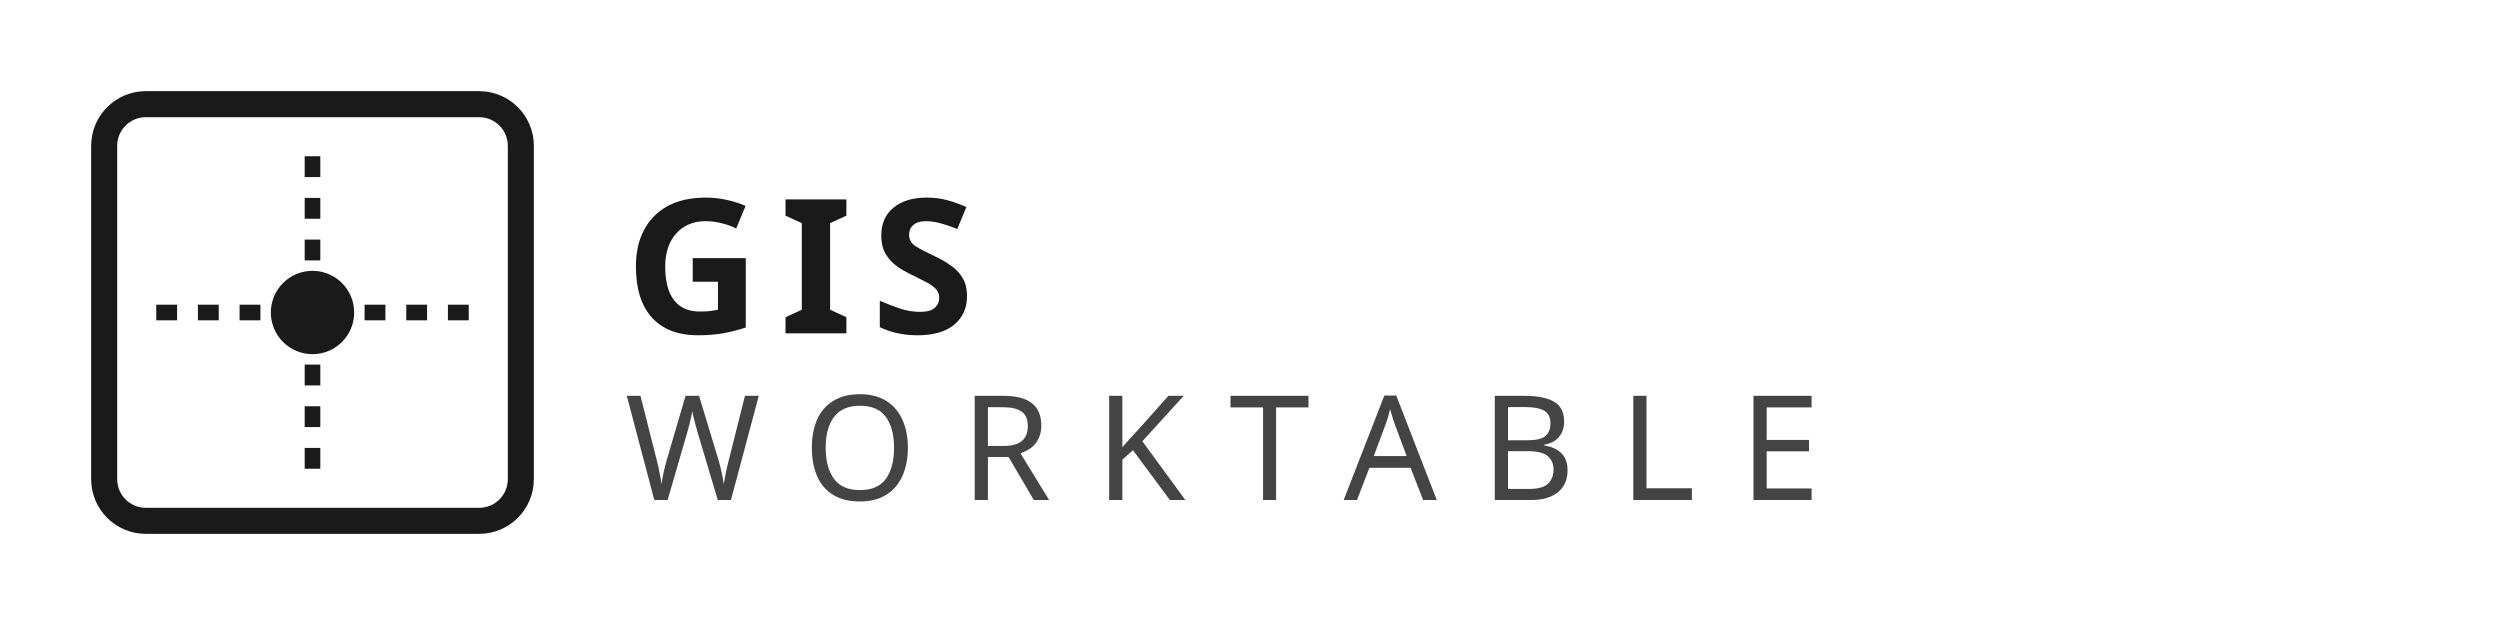
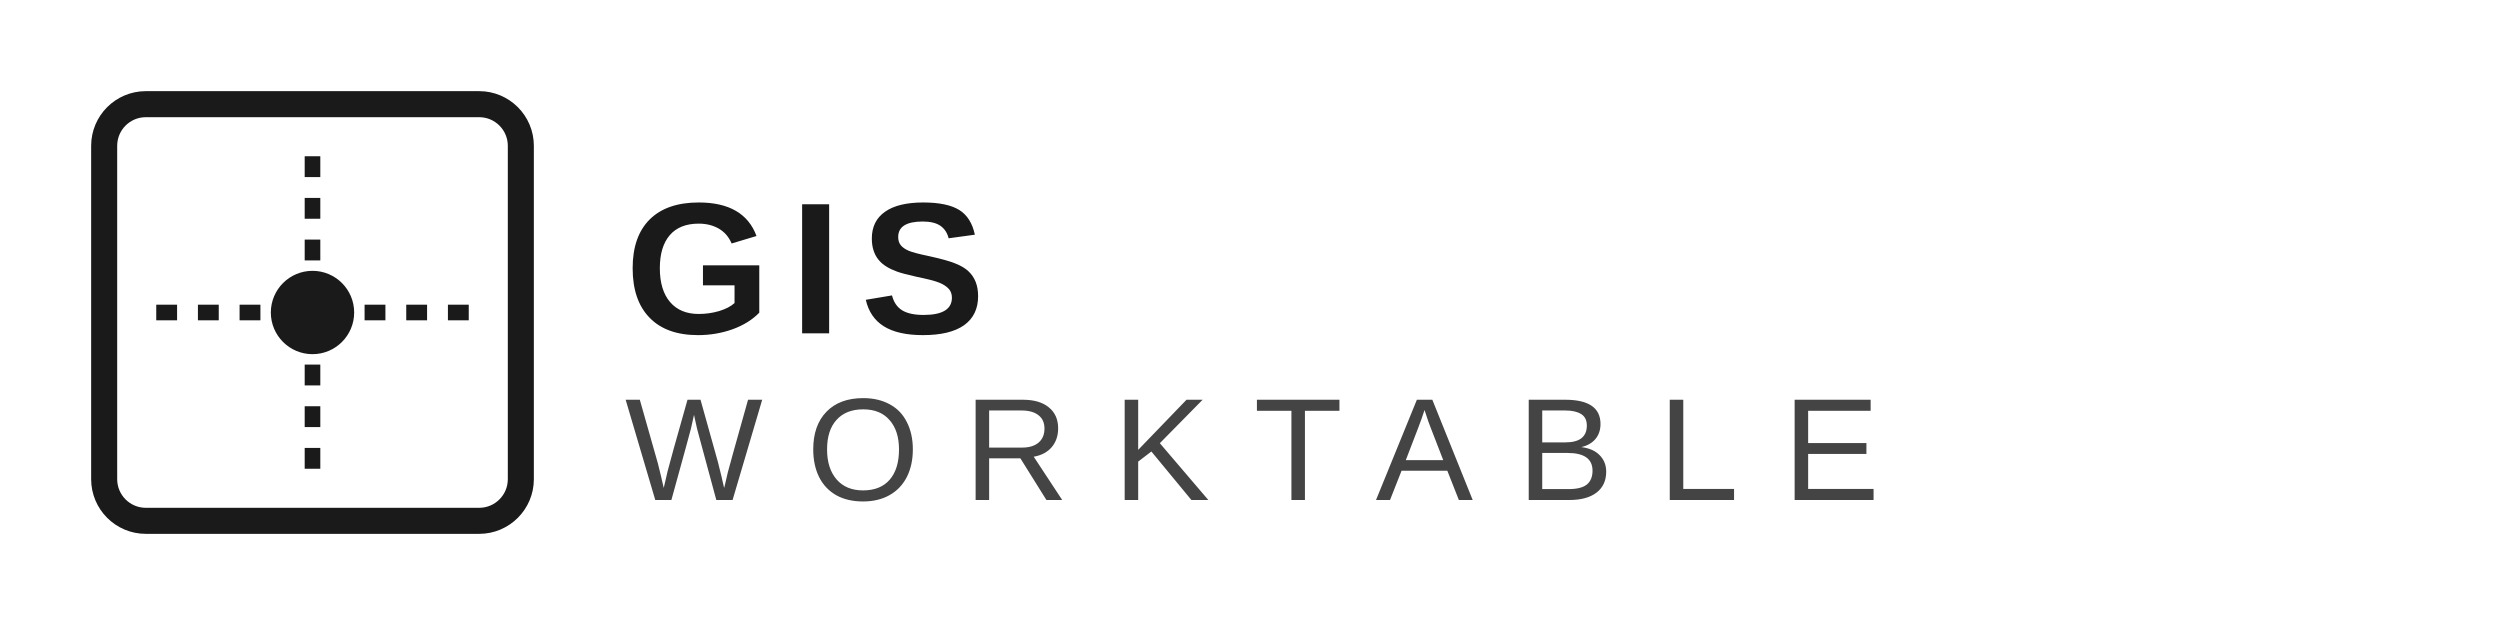
<svg xmlns="http://www.w3.org/2000/svg" viewBox="0 0 240 60">
  <g transform="translate(10, 10)">
    <rect x="0" y="0" width="40" height="40" fill="none" stroke="#1A1A1A" stroke-width="2.5" rx="4" />
    <line x1="20" y1="5" x2="20" y2="35" stroke="#1A1A1A" stroke-width="1.5" stroke-dasharray="2 2" />
    <line x1="5" y1="20" x2="35" y2="20" stroke="#1A1A1A" stroke-width="1.5" stroke-dasharray="2 2" />
    <circle cx="20" cy="20" r="4" fill="#1A1A1A" />
  </g>
-   <text x="60" y="32" font-family="Hanken Grotesk, sans-serif" font-weight="800" font-size="18" letter-spacing="0.1em" fill="#1A1A1A">GIS</text>
-   <text x="60" y="48" font-family="Hanken Grotesk, sans-serif" font-weight="300" font-size="14" letter-spacing="0.3em" fill="#444444">WORKTABLE</text>
+   <text x="60" y="32" font-family="-apple-system, 'Segoe UI', Arial, sans-serif" font-weight="800" font-size="18" letter-spacing="0.1em" fill="#1A1A1A">GIS</text>
+   <text x="60" y="48" font-family="-apple-system, 'Segoe UI', Arial, sans-serif" font-weight="300" font-size="14" letter-spacing="0.3em" fill="#444444">WORKTABLE</text>
</svg>
